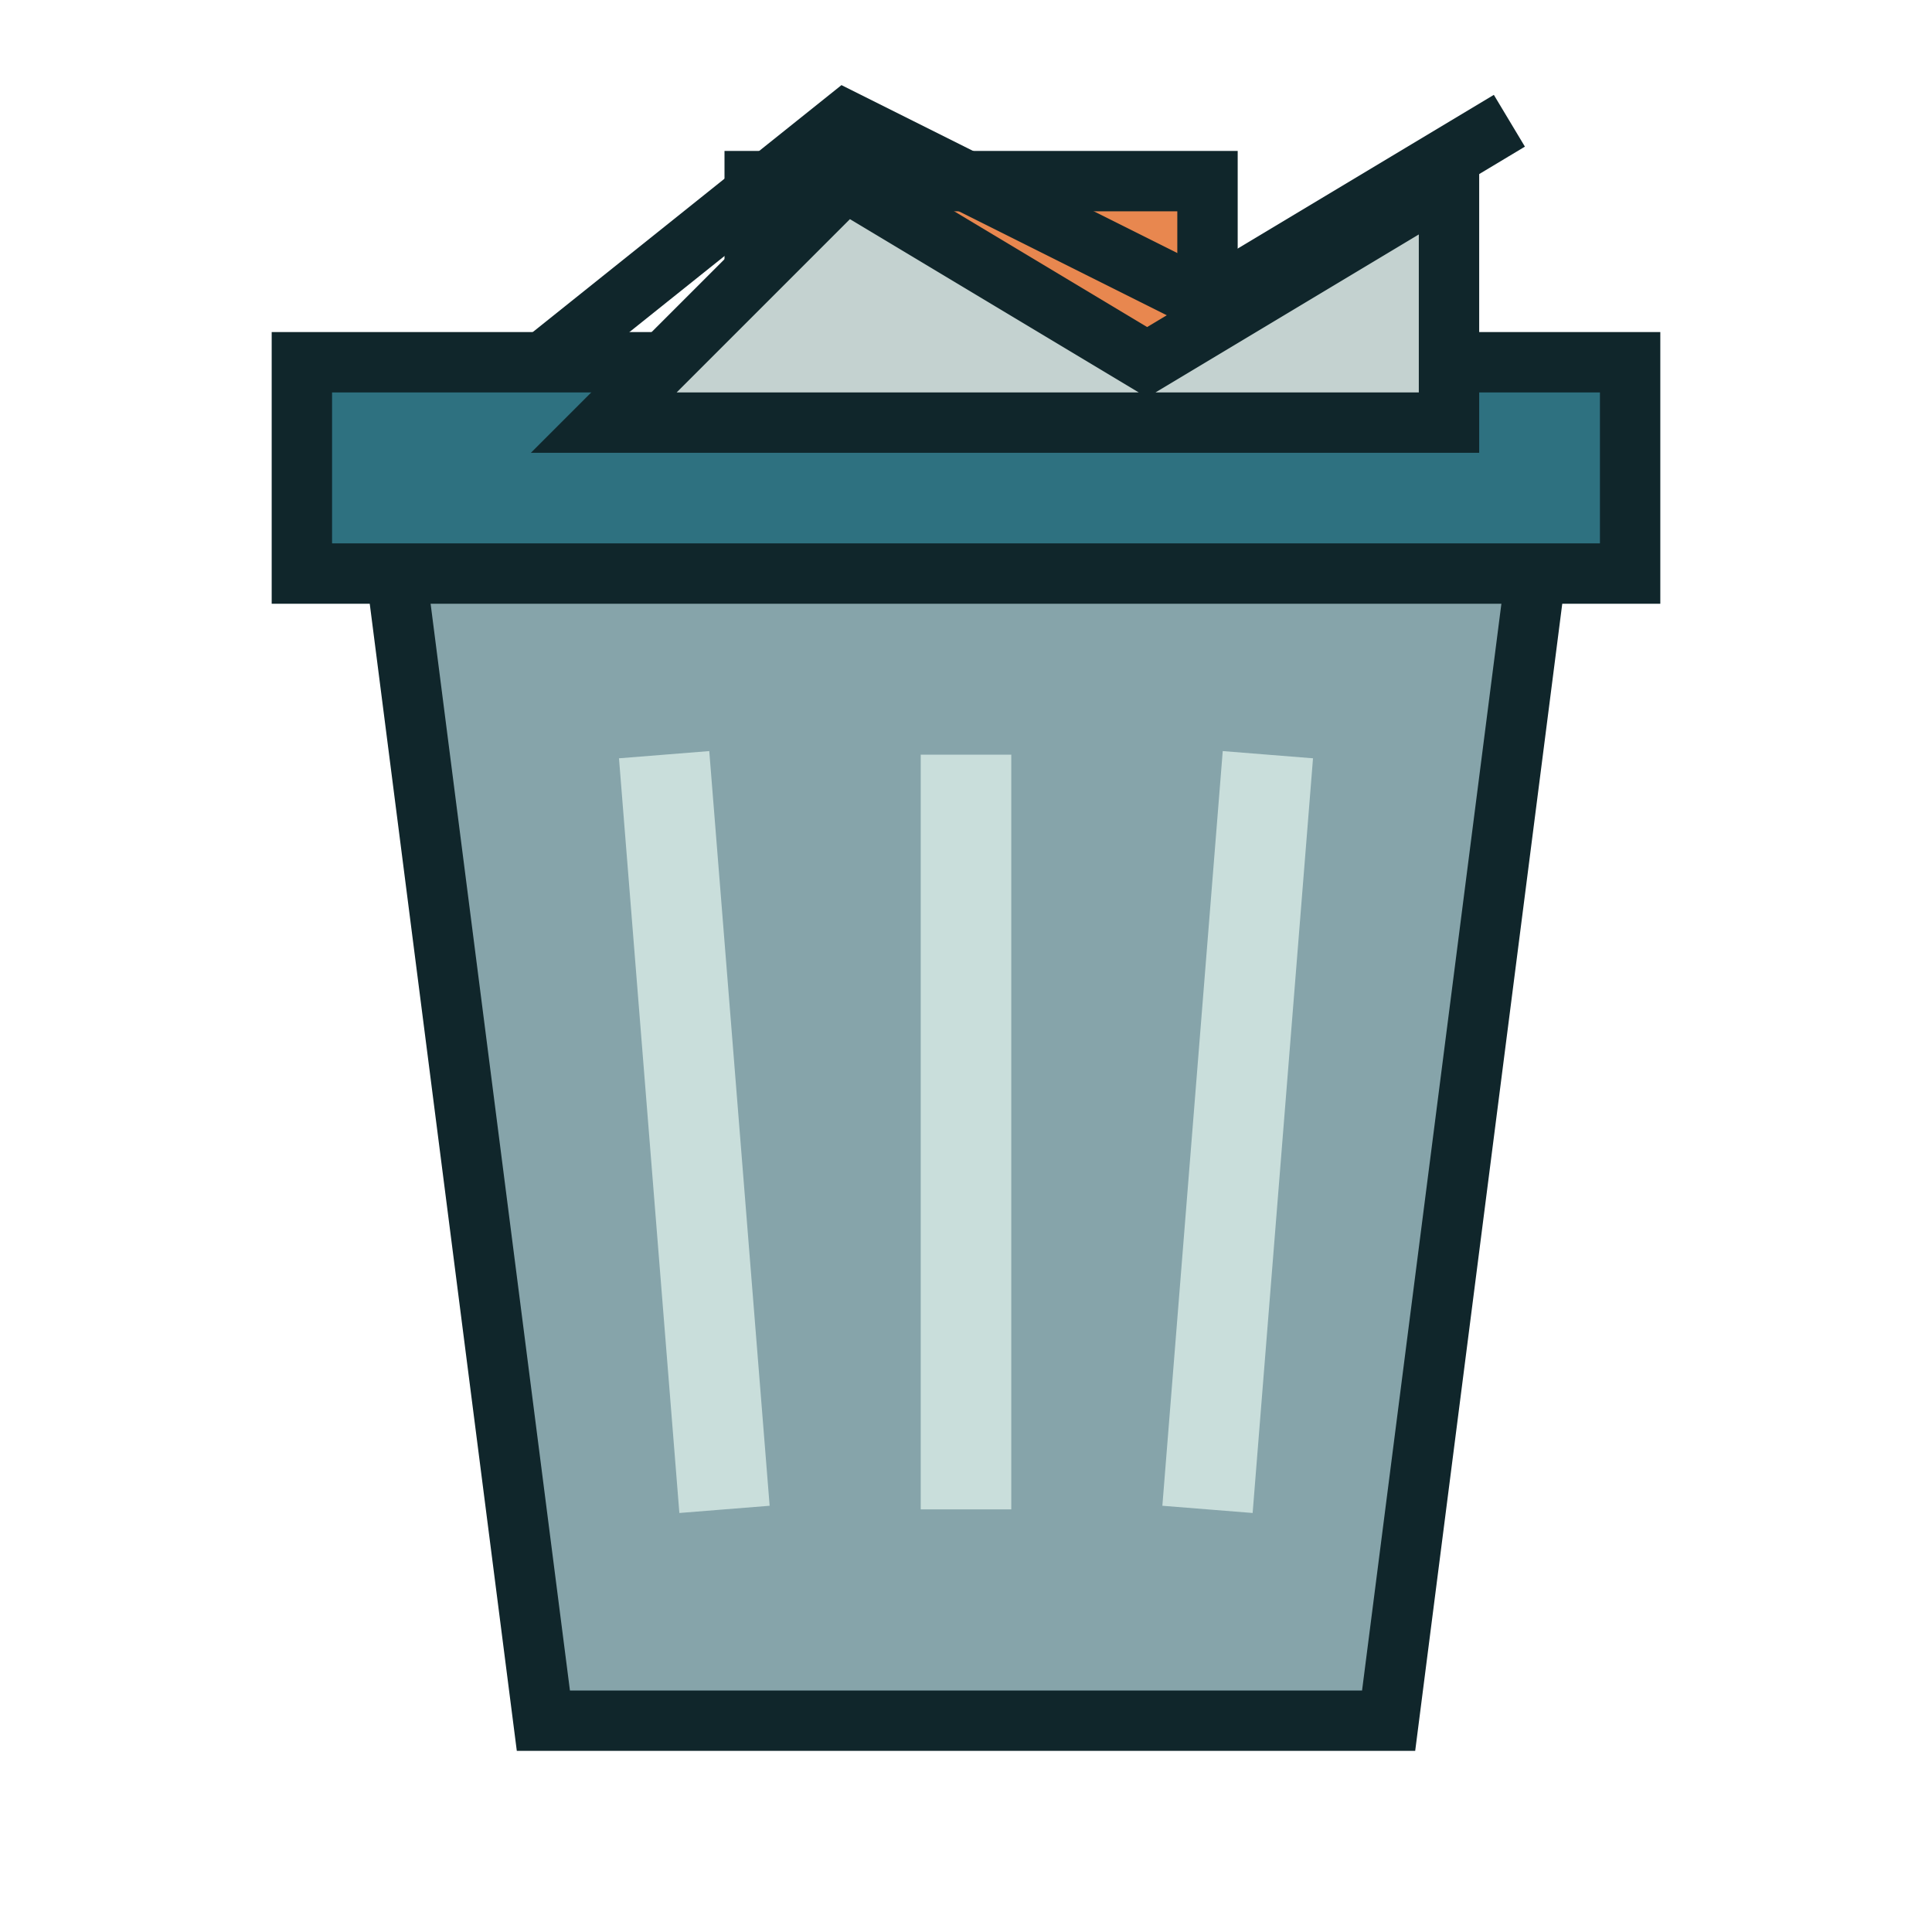
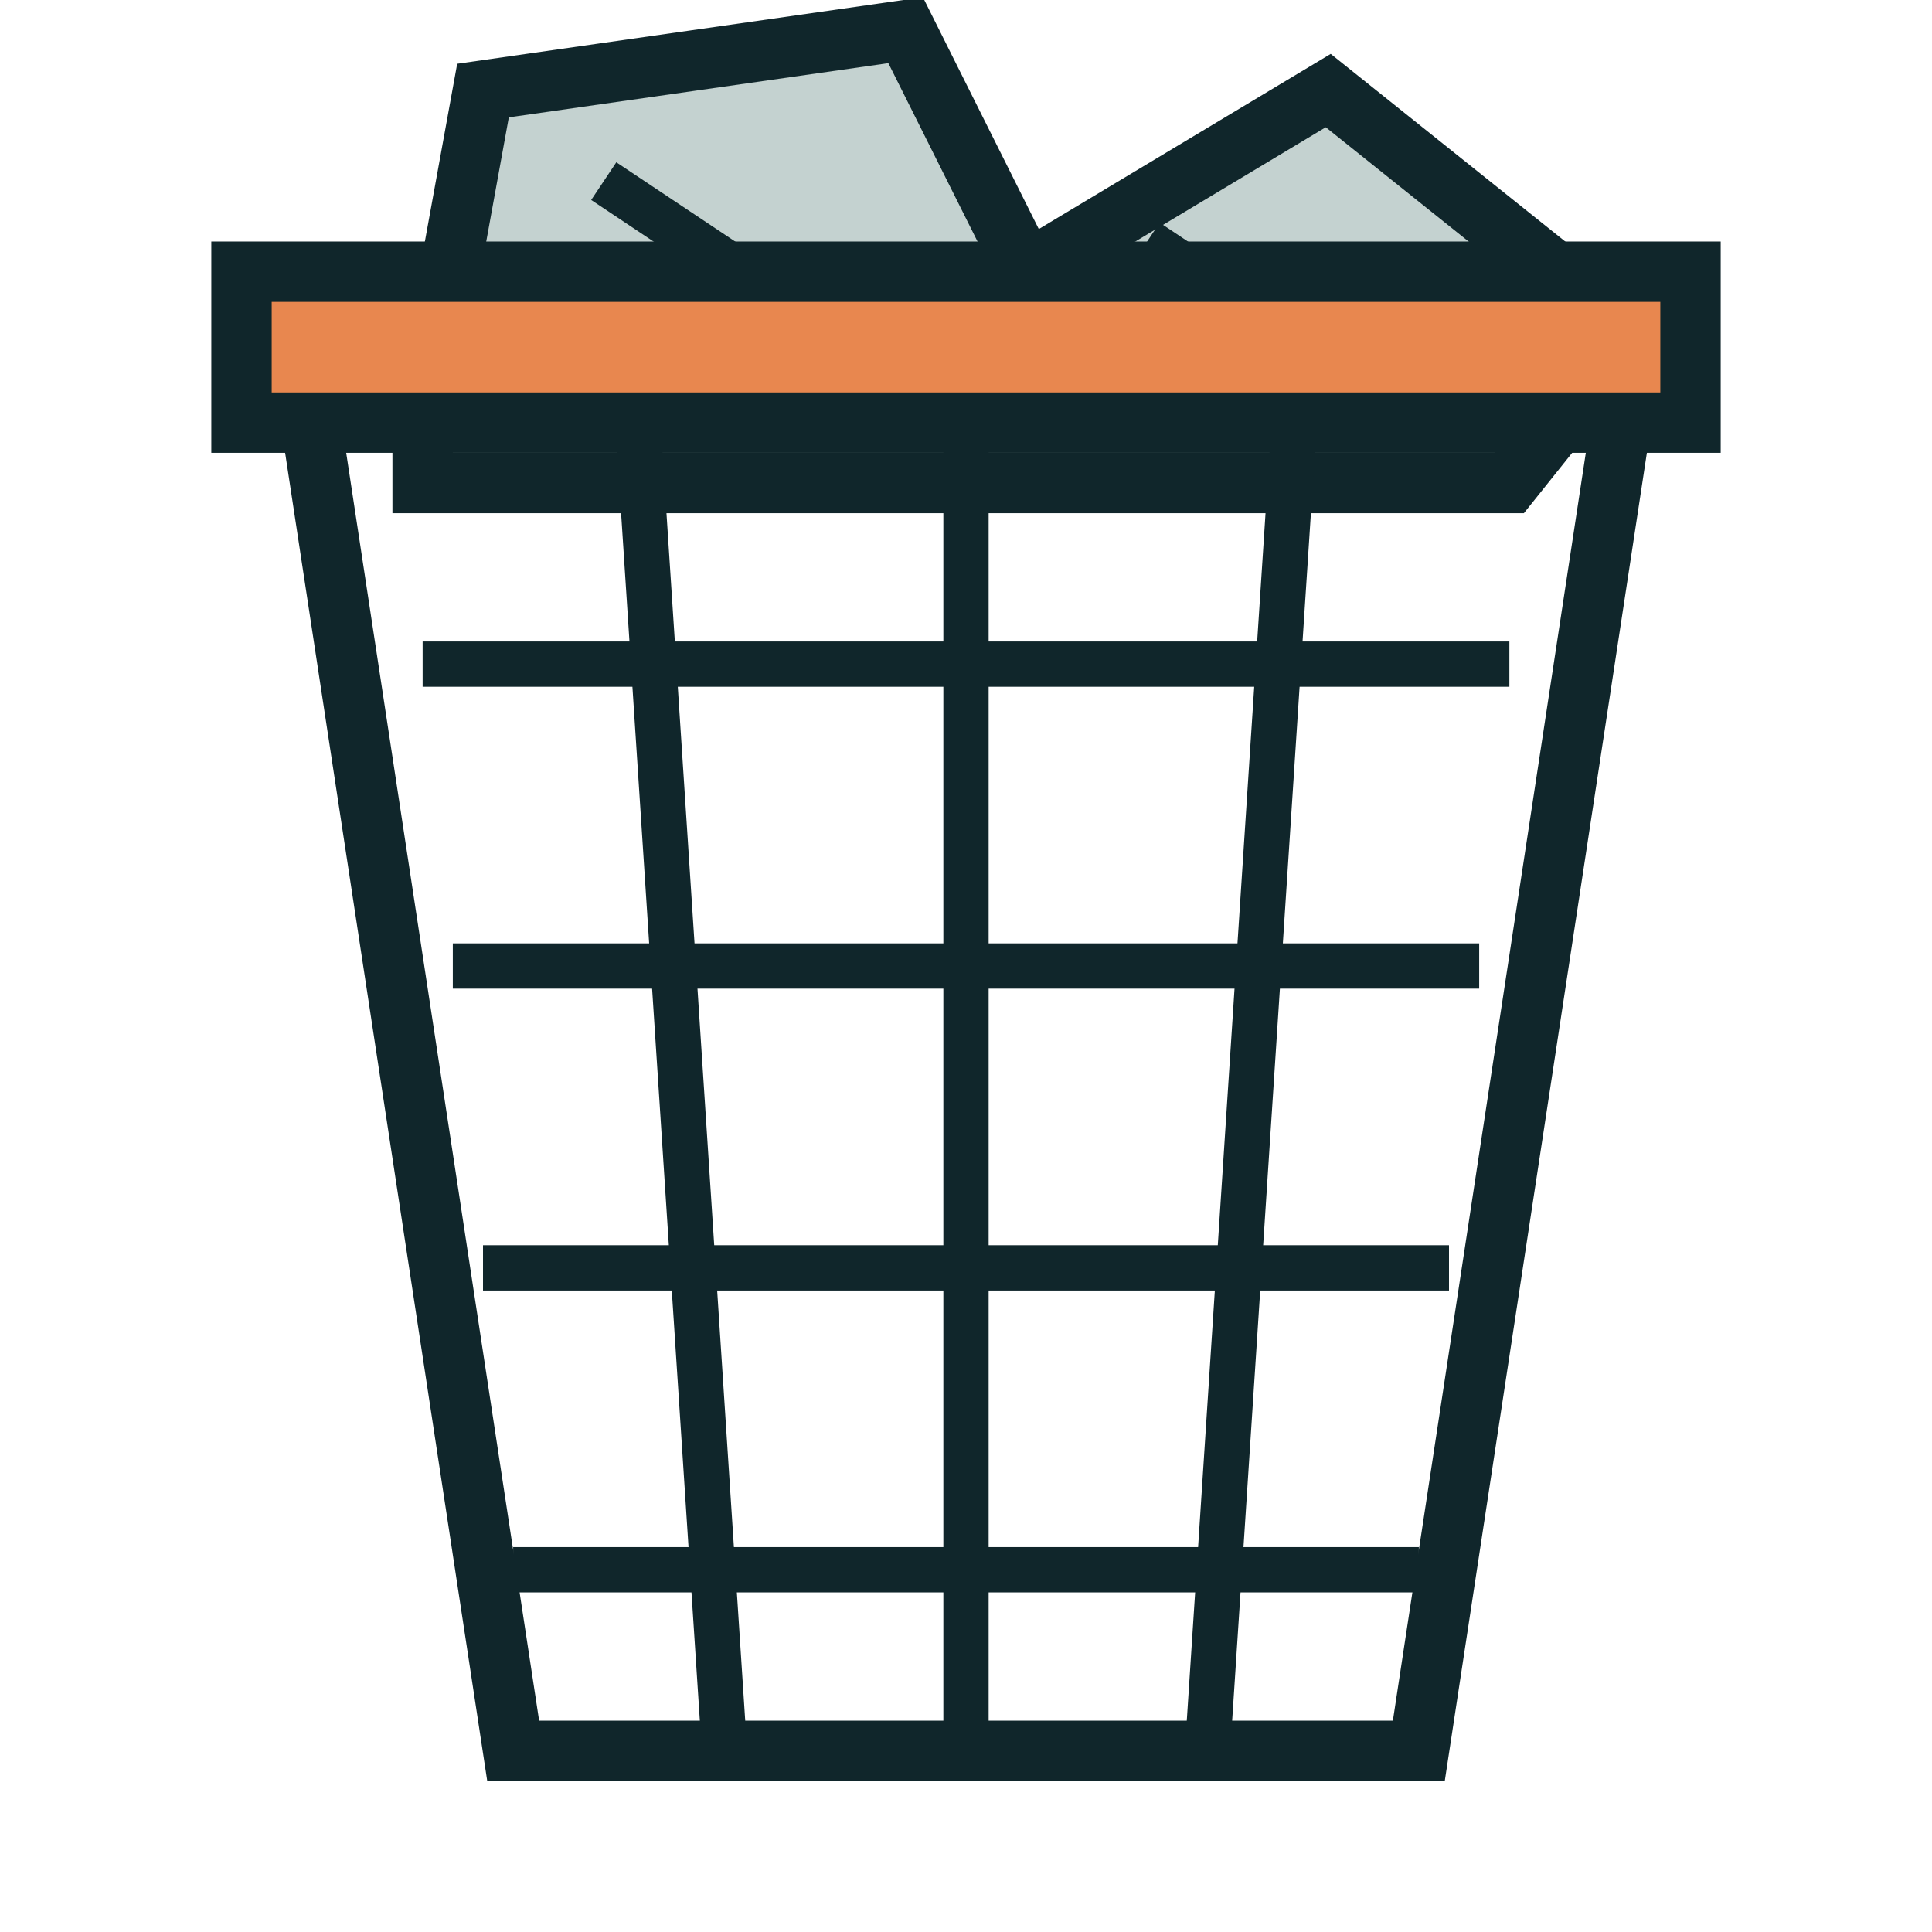
<svg xmlns="http://www.w3.org/2000/svg" width="64" height="64" viewBox="0 0 64 64">
-   <path d="M13 18H51L46 57H18Z" fill="#86a4aa" stroke="#10262b" stroke-width="2" stroke-linejoin="miter" />
-   <rect x="10" y="12" width="44" height="7" fill="#2e7180" stroke="#10262b" stroke-width="2" />
-   <rect x="25" y="6" width="15" height="6" fill="#e8874f" stroke="#10262b" stroke-width="2" />
-   <path d="M22 25L24 50M32 25V50M42 25L40 50" fill="none" stroke="#c9dedb" stroke-width="3" stroke-linejoin="miter" />
-   <path d="M18 12L28 4L40 10L50 4" fill="none" stroke="#10262b" stroke-width="2" stroke-linejoin="miter" />
-   <path d="M20 14L28 6L38 12L48 6V14H20Z" fill="#c4d2d0" stroke="#10262b" stroke-width="2" stroke-linejoin="miter" />
+   <path d="M14 14L16 3L30 1L34 9L44 3L54 11L50 16H14Z" fill="#c4d2d0" stroke="#10262b" stroke-width="2" stroke-linejoin="miter" />
+   <path d="M20 6L26 10M38 8L44 12" fill="none" stroke="#10262b" stroke-width="1.5" stroke-linejoin="miter" />
+   <path d="M10 12H54L47 58H17Z" fill="none" stroke="#10262b" stroke-width="2" stroke-linejoin="miter" />
+   <path d="M14 22H50M15 32H49M16 42H48M17 52H47" fill="none" stroke="#10262b" stroke-width="1.5" stroke-linejoin="miter" />
+   <path d="M21 12L24 58M32 12V58M43 12L40 58" fill="none" stroke="#10262b" stroke-width="1.5" stroke-linejoin="miter" />
+   <rect x="8" y="9" width="48" height="5" fill="#e8874f" stroke="#10262b" stroke-width="2" />
</svg>
